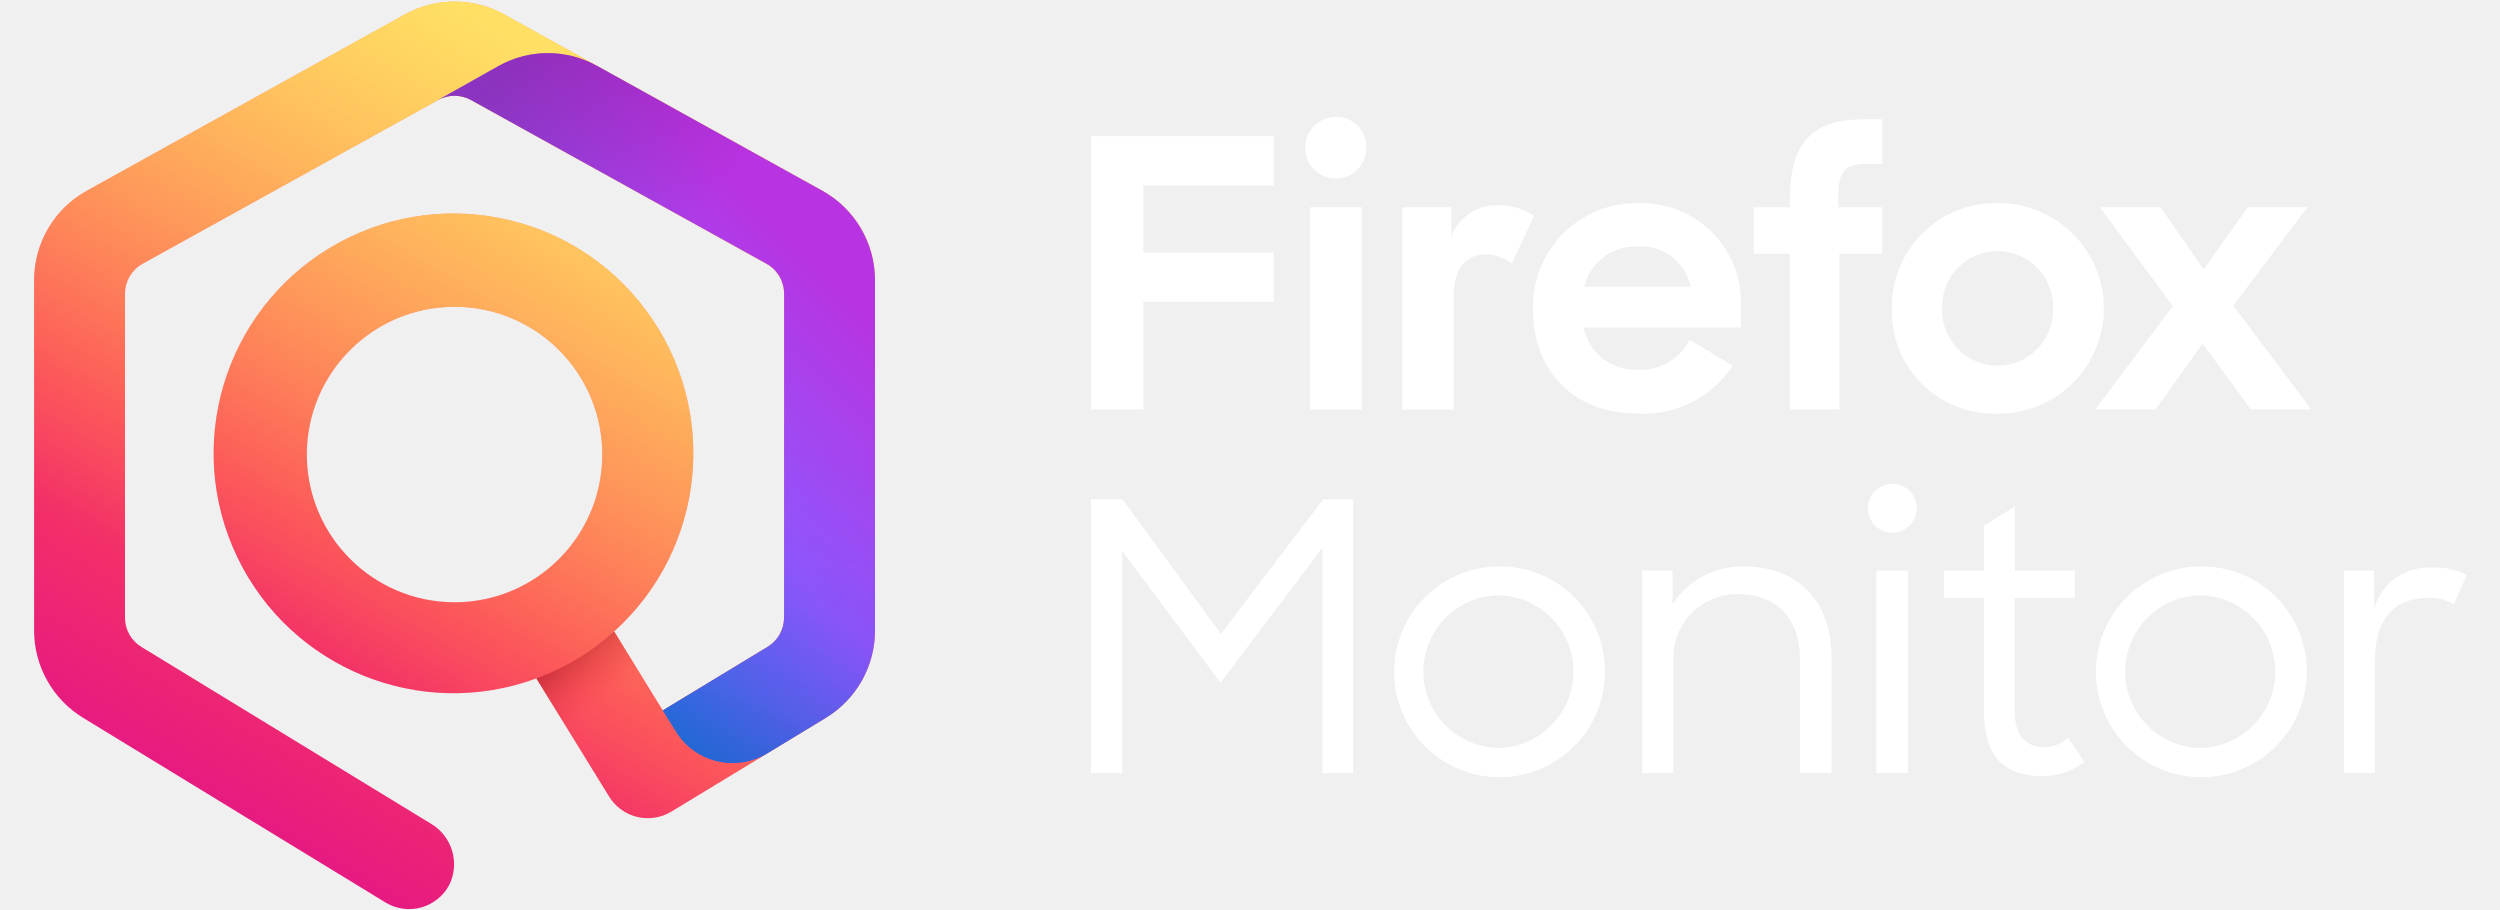
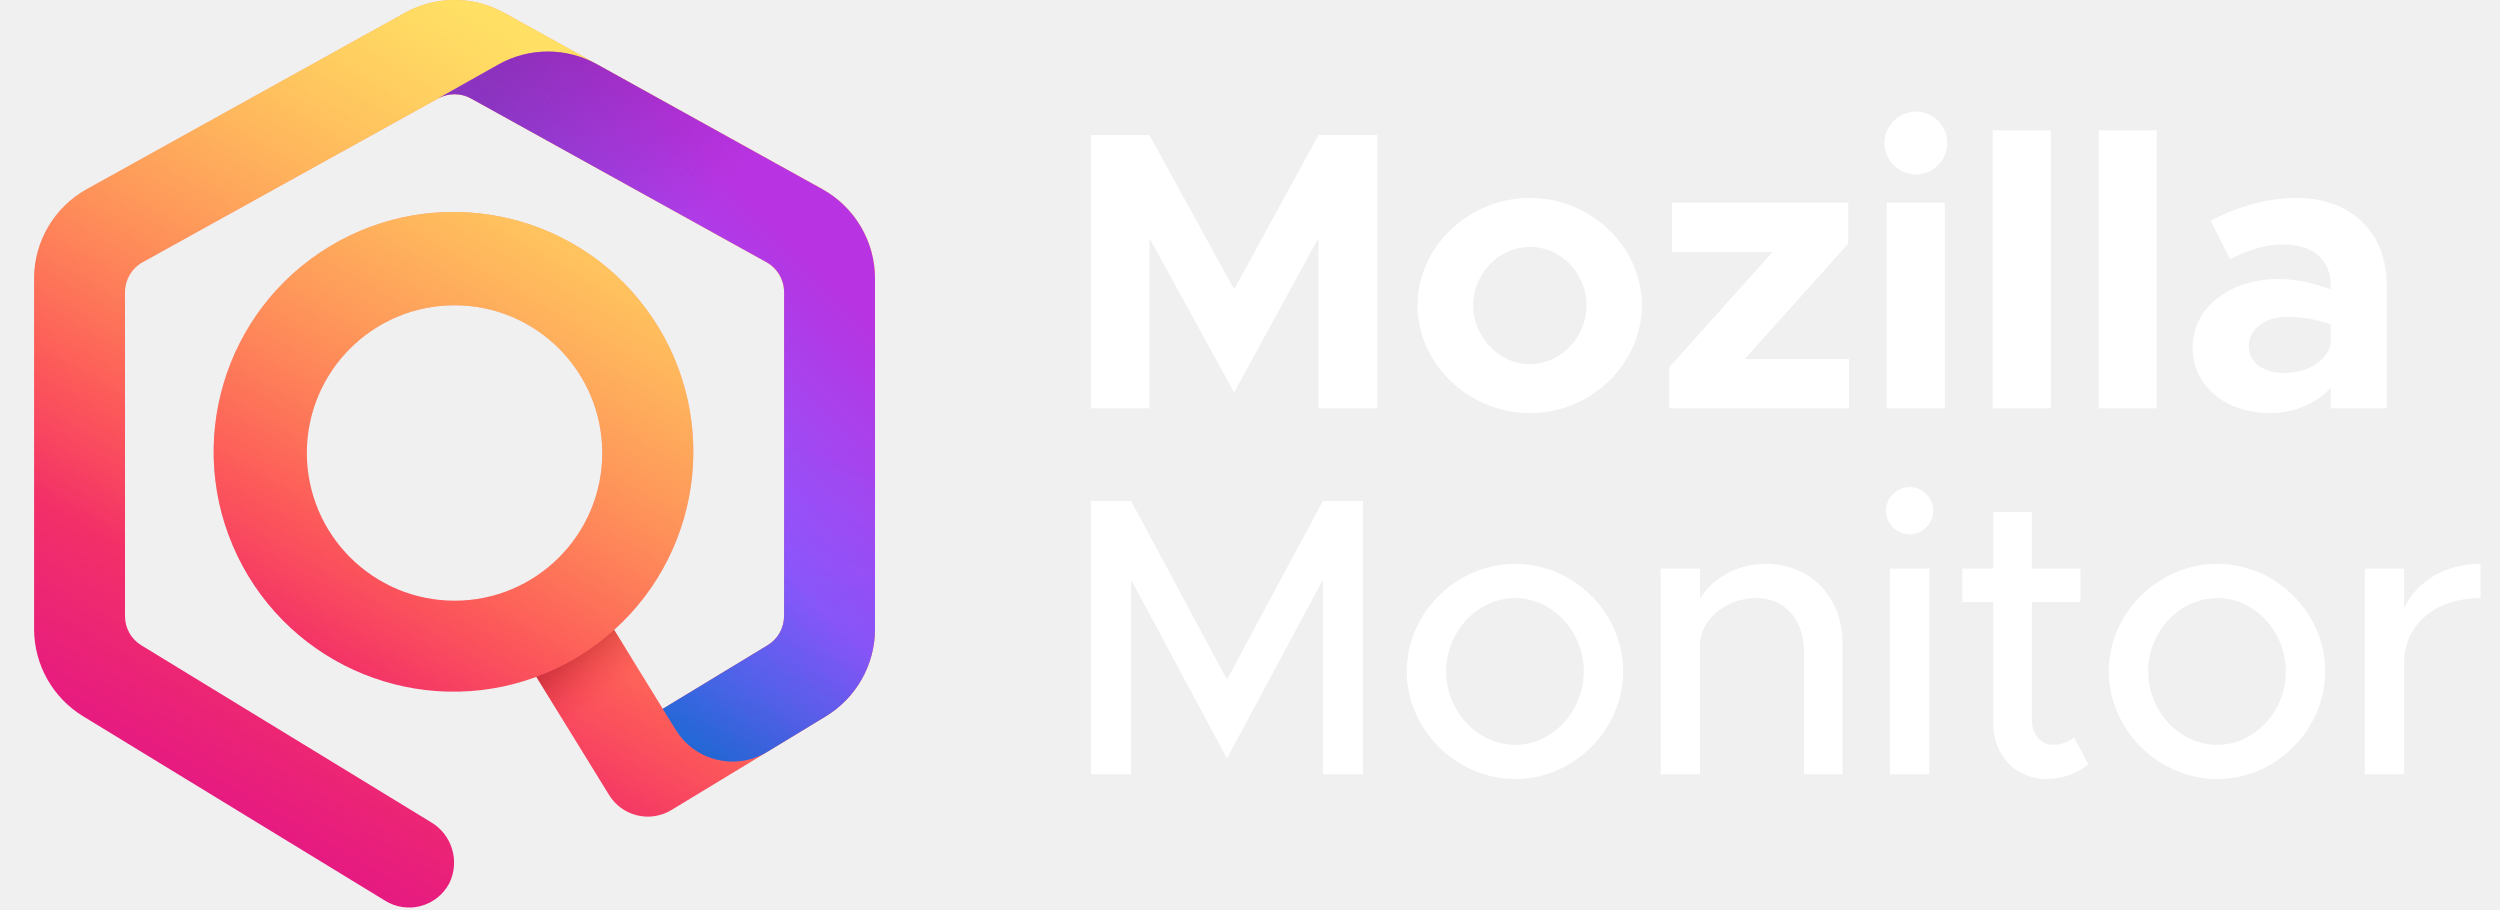
- <svg xmlns="http://www.w3.org/2000/svg" xmlns:xlink="http://www.w3.org/1999/xlink" width="220" height="80" viewBox="0 0 220 80">
+ <svg xmlns="http://www.w3.org/2000/svg" width="220" height="80" viewBox="0 0 220 80">
  <defs>
-     <linearGradient id="a" x1="54.419" y1="9.758" x2="16.72" y2="75.055" gradientUnits="userSpaceOnUse">
+     <linearGradient id="a" x1="54.419" x2="16.72" y1="9.758" y2="75.055" gradientUnits="userSpaceOnUse">
      <stop offset="0" stop-color="#ff9640" />
      <stop offset=".6" stop-color="#fc4055" />
      <stop offset="1" stop-color="#e31587" />
    </linearGradient>
-     <linearGradient id="b" x1="54.419" y1="9.758" x2="16.72" y2="75.055" gradientUnits="userSpaceOnUse">
+     <linearGradient id="b" x1="54.419" x2="16.72" y1="9.758" y2="75.055" gradientUnits="userSpaceOnUse">
      <stop offset="0" stop-color="#fff36e" stop-opacity=".8" />
      <stop offset=".094" stop-color="#fff36e" stop-opacity=".699" />
      <stop offset=".752" stop-color="#fff36e" stop-opacity="0" />
    </linearGradient>
-     <linearGradient id="c" x1="35.583" y1="53.055" x2="67.226" y2="21.412" gradientUnits="userSpaceOnUse">
+     <linearGradient id="c" x1="35.583" x2="67.226" y1="53.055" y2="21.412" gradientUnits="userSpaceOnUse">
      <stop offset="0" stop-color="#0090ed" />
      <stop offset=".325" stop-color="#5b6df8" />
      <stop offset=".529" stop-color="#9059ff" />
      <stop offset="1" stop-color="#b833e1" />
    </linearGradient>
-     <linearGradient id="d" x1="46.271" y1="56.809" x2="51.587" y2="63.145" gradientUnits="userSpaceOnUse">
+     <linearGradient id="d" x1="46.271" x2="51.587" y1="56.809" y2="63.145" gradientUnits="userSpaceOnUse">
      <stop offset="0" stop-color="#960e18" stop-opacity=".6" />
      <stop offset=".192" stop-color="#ac1624" stop-opacity=".476" />
      <stop offset=".579" stop-color="#e42c41" stop-opacity=".156" />
      <stop offset=".75" stop-color="#ff3750" stop-opacity="0" />
    </linearGradient>
-     <linearGradient id="e" x1="60.476" y1="70.615" x2="74.703" y2="33.486" gradientUnits="userSpaceOnUse">
+     <linearGradient id="e" x1="60.476" x2="74.703" y1="70.615" y2="33.486" gradientUnits="userSpaceOnUse">
      <stop offset="0" stop-color="#054096" stop-opacity=".5" />
      <stop offset=".054" stop-color="#0f3d9c" stop-opacity=".441" />
      <stop offset=".261" stop-color="#2f35b1" stop-opacity=".249" />
      <stop offset=".466" stop-color="#462fbf" stop-opacity=".111" />
      <stop offset=".669" stop-color="#542bc8" stop-opacity=".028" />
      <stop offset=".864" stop-color="#592acb" stop-opacity="0" />
    </linearGradient>
-     <linearGradient id="f" x1="41.912" y1="5.95" x2="74.239" y2="33.449" gradientUnits="userSpaceOnUse">
+     <linearGradient id="f" x1="41.912" x2="74.239" y1="5.95" y2="33.449" gradientUnits="userSpaceOnUse">
      <stop offset="0" stop-color="#722291" stop-opacity=".5" />
      <stop offset=".5" stop-color="#722291" stop-opacity="0" />
    </linearGradient>
    <symbol id="g" data-name="Icon 80 (Full Color)" viewBox="0 0 74 79.866">
-       <path d="M69.363 16.646l-28-15.518a9 9 0 0 0-8.726 0l-28 15.518A9 9 0 0 0 0 24.518v30.83a9 9 0 0 0 4.309 7.681l26.606 16.248a4 4 0 0 0 5.617-1.536 4.132 4.132 0 0 0-1.614-5.394L9.436 56.786A3 3 0 0 1 8 54.226V25.7a3 3 0 0 1 1.546-2.624l26-14.41a3 3 0 0 1 2.908 0l26 14.41A3 3 0 0 1 66 25.7v28.513a3 3 0 0 1-1.444 2.565l-9.233 5.6-4.278-6.948a21.106 21.106 0 1 0-6.845 4.135l6.4 10.394a4 4 0 0 0 5.482 1.324l13.594-8.25A9 9 0 0 0 74 55.339V24.518a9 9 0 0 0-4.637-7.872zM24 39.863a13 13 0 1 1 13 13 13.015 13.015 0 0 1-13-13z" fill="url(#a)" />
-       <path d="M69.363 16.646l-28-15.518a9 9 0 0 0-8.726 0l-28 15.518A9 9 0 0 0 0 24.518v30.83a9 9 0 0 0 4.309 7.681l26.606 16.248a4 4 0 0 0 5.617-1.536 4.132 4.132 0 0 0-1.614-5.394L9.436 56.786A3 3 0 0 1 8 54.226V25.7a3 3 0 0 1 1.546-2.624l26-14.41a3 3 0 0 1 2.908 0l26 14.41A3 3 0 0 1 66 25.7v28.513a3 3 0 0 1-1.444 2.565l-9.233 5.6-4.278-6.948a21.106 21.106 0 1 0-6.845 4.135l6.4 10.394a4 4 0 0 0 5.482 1.324l13.594-8.25A9 9 0 0 0 74 55.339V24.518a9 9 0 0 0-4.637-7.872zM24 39.863a13 13 0 1 1 13 13 13.015 13.015 0 0 1-13-13z" fill="url(#b)" />
-       <path d="M40.868 5.673a8.875 8.875 0 0 1 8.651-.024l.8.443 19.044 10.554A9 9 0 0 1 74 24.518v30.821a9 9 0 0 1-4.331 7.694l-5.161 3.132a5.863 5.863 0 0 1-8.018-1.912l-1.167-1.872 9.233-5.6A3 3 0 0 0 66 54.213V25.7a3 3 0 0 0-1.546-2.624l-26-14.41a3 3 0 0 0-2.908 0z" fill="url(#c)" />
-       <path d="M48.447 66.471L44.2 59.565a20.985 20.985 0 0 0 6.848-4.135l4.278 6.951z" opacity=".9" fill="url(#d)" />
-       <path d="M66 54.213a3 3 0 0 1-1.444 2.565l-9.233 5.6 1.167 1.872a5.863 5.863 0 0 0 8.018 1.912l5.161-3.132A9 9 0 0 0 74 55.339v-16.01h-8z" opacity=".9" fill="url(#e)" />
-       <path d="M69.363 16.646L50.32 6.092l-.8-.443a8.875 8.875 0 0 0-8.651.024l-5.322 2.99a3 3 0 0 1 2.908 0l26 14.41A3 3 0 0 1 66 25.7v13.629h8V24.518a9 9 0 0 0-4.637-7.872z" fill="url(#f)" />
+       <path fill="url(#a)" d="m69.363 16.646-28-15.518a9 9 0 0 0-8.726 0l-28 15.518A9 9 0 0 0 0 24.518v30.83a9 9 0 0 0 4.309 7.681l26.606 16.248a4 4 0 0 0 5.617-1.536 4.132 4.132 0 0 0-1.614-5.394L9.436 56.786A3 3 0 0 1 8 54.226V25.7a3 3 0 0 1 1.546-2.624l26-14.41a3 3 0 0 1 2.908 0l26 14.41A3 3 0 0 1 66 25.7v28.513a3 3 0 0 1-1.444 2.565l-9.233 5.6-4.278-6.948a21.106 21.106 0 1 0-6.845 4.135l6.4 10.394a4 4 0 0 0 5.482 1.324l13.594-8.25A9 9 0 0 0 74 55.339V24.518a9 9 0 0 0-4.637-7.872zM24 39.863a13 13 0 1 1 13 13 13.015 13.015 0 0 1-13-13z" />
+       <path fill="url(#b)" d="m69.363 16.646-28-15.518a9 9 0 0 0-8.726 0l-28 15.518A9 9 0 0 0 0 24.518v30.83a9 9 0 0 0 4.309 7.681l26.606 16.248a4 4 0 0 0 5.617-1.536 4.132 4.132 0 0 0-1.614-5.394L9.436 56.786A3 3 0 0 1 8 54.226V25.7a3 3 0 0 1 1.546-2.624l26-14.41a3 3 0 0 1 2.908 0l26 14.41A3 3 0 0 1 66 25.7v28.513a3 3 0 0 1-1.444 2.565l-9.233 5.6-4.278-6.948a21.106 21.106 0 1 0-6.845 4.135l6.4 10.394a4 4 0 0 0 5.482 1.324l13.594-8.25A9 9 0 0 0 74 55.339V24.518a9 9 0 0 0-4.637-7.872zM24 39.863a13 13 0 1 1 13 13 13.015 13.015 0 0 1-13-13z" />
+       <path fill="url(#c)" d="M40.868 5.673a8.875 8.875 0 0 1 8.651-.024l.8.443 19.044 10.554A9 9 0 0 1 74 24.518v30.821a9 9 0 0 1-4.331 7.694l-5.161 3.132a5.863 5.863 0 0 1-8.018-1.912l-1.167-1.872 9.233-5.6A3 3 0 0 0 66 54.213V25.7a3 3 0 0 0-1.546-2.624l-26-14.41a3 3 0 0 0-2.908 0z" />
+       <path fill="url(#d)" d="M48.447 66.471 44.2 59.565a20.985 20.985 0 0 0 6.848-4.135l4.278 6.951z" opacity=".9" />
+       <path fill="url(#e)" d="M66 54.213a3 3 0 0 1-1.444 2.565l-9.233 5.6 1.167 1.872a5.863 5.863 0 0 0 8.018 1.912l5.161-3.132A9 9 0 0 0 74 55.339v-16.01h-8z" opacity=".9" />
+       <path fill="url(#f)" d="M69.363 16.646 50.32 6.092l-.8-.443a8.875 8.875 0 0 0-8.651.024l-5.322 2.99a3 3 0 0 1 2.908 0l26 14.41A3 3 0 0 1 66 25.7v13.629h8V24.518a9 9 0 0 0-4.637-7.872z" />
    </symbol>
  </defs>
-   <use data-name="Icon 80 (Full Color)" width="74" height="79.866" transform="translate(3 .137)" xlink:href="#g" />
-   <path d="M96 11.978h16.09v4.35h-11.474v5.9h11.474v4.316h-11.474v9.49H96zm21.563-1.68a2.588 2.588 0 0 1 2.67 2.7 2.687 2.687 0 0 1-5.374.066 2.669 2.669 0 0 1 2.704-2.764zm-2.275 7.941h4.55v17.792h-4.55zm17.738 4.942a3.682 3.682 0 0 0-2.209-.791c-1.847 0-2.9 1.186-2.9 3.789v9.852H123.4V18.239h4.319v2.57a4.244 4.244 0 0 1 4.254-2.735A5.4 5.4 0 0 1 135 19zm1.879 4.052a9.1 9.1 0 0 1 9.166-9.357 8.759 8.759 0 0 1 9.133 9.061v1.878h-13.848a4.661 4.661 0 0 0 4.913 3.723 4.772 4.772 0 0 0 4.418-2.636l3.791 2.274a9.354 9.354 0 0 1-8.341 4.217c-5.77 0-9.232-3.855-9.232-9.16zm4.517-2.009h9.364a4.486 4.486 0 0 0-4.748-3.526 4.573 4.573 0 0 0-4.616 3.526zm14.9-6.985h3.2v-.89c0-4.843 2.044-6.853 6.528-6.853h1.582v3.921h-1.285c-2.111 0-2.572.724-2.572 2.932v.89h3.857v4.085h-3.758v13.707h-4.352V22.324h-3.2zm12.166 8.9a9.113 9.113 0 0 1 9.3-9.259 9.259 9.259 0 1 1 0 18.517 8.977 8.977 0 0 1-9.297-9.262zm14.177 0a4.882 4.882 0 1 0-9.759 0 4.882 4.882 0 1 0 9.759 0zm10.55-.2l-6.429-8.7h5.341l3.792 5.469 3.89-5.469h5.243l-6.525 8.661 6.857 9.127h-5.308l-4.253-5.8-4.121 5.8h-5.308z" fill="#fff" data-name="Wordmark - Firefox" />
-   <path d="M107.441 55.787L98.777 43.94H96v24.09h2.744V48.461l8.664 11.616 8.966-11.88V68.03h2.709V43.94h-2.642zm24.39-5.94a9.274 9.274 0 1 0 9.4 9.274 9.213 9.213 0 0 0-9.4-9.274zm0 15.972a6.717 6.717 0 0 1 0-13.431 6.716 6.716 0 0 1 0 13.431zm21.647-15.972a7.245 7.245 0 0 0-6.289 3.333v-2.97h-2.677v17.82h2.743v-9.9a5.6 5.6 0 0 1 5.687-5.842c3.513 0 5.453 2.244 5.453 5.709V68.03h2.777V57.866c0-4.982-2.972-8.019-7.694-8.019zm11.643 18.183h2.779V50.21h-2.777zm1.372-25.443a2.145 2.145 0 1 0 2.175 2.145 2.106 2.106 0 0 0-2.175-2.145zm13.415 23.166c-1.539 0-2.609-.891-2.609-3.168v-9.966h5.285V50.21H177.3v-5.643l-2.71 1.716v3.927h-3.513v2.409h3.513v10.032c0 3.928 1.807 5.643 5.118 5.643a5.849 5.849 0 0 0 3.713-1.254l-1.439-2.14a2.928 2.928 0 0 1-2.074.853zm13.683-15.906a9.274 9.274 0 1 0 9.4 9.274 9.213 9.213 0 0 0-9.4-9.274zm0 15.972a6.717 6.717 0 0 1 0-13.431 6.716 6.716 0 0 1 0 13.431zm20.476-15.873a5 5 0 0 0-5.152 3.63V50.21h-2.643v17.82h2.71v-9.768c0-3.927 1.739-5.643 4.75-5.643a4.009 4.009 0 0 1 2.208.561l1.137-2.573a5.955 5.955 0 0 0-3.01-.661z" fill="#fff" />
+   <use width="74" height="79.866" data-name="Icon 80 (Full Color)" href="#g" transform="translate(3)" />
+   <path d="M96 68.138V44.089h3.536l8.438 15.717 8.437-15.717h3.533v24.049h-3.533V51.022l-8.437 15.716-8.438-15.716v17.116H96Zm37.352.419c-5.182 0-9.558-4.34-9.558-9.485s4.376-9.452 9.558-9.452c5.145 0 9.486 4.307 9.486 9.452s-4.341 9.485-9.486 9.485Zm0-3.01c3.254 0 6.019-2.94 6.019-6.475 0-3.502-2.765-6.442-6.019-6.442-3.327 0-6.092 2.94-6.092 6.442 0 3.535 2.765 6.475 6.092 6.475Zm21.994-15.927c3.994 0 6.794 2.905 6.794 7.001v11.517h-3.396V57.215c0-2.693-1.715-4.585-4.165-4.585-2.521 0-4.693 1.644-4.972 3.782v11.726h-3.466V50.039h3.466v2.625c1.085-1.785 3.29-3.044 5.739-3.044Zm12.716-2.591a2.107 2.107 0 0 1-2.099-2.101c0-1.085.912-2.065 2.099-2.065 1.12 0 2.065.98 2.065 2.065 0 1.122-.945 2.101-2.065 2.101Zm-1.749 21.109V50.039h3.466v18.099h-3.466Zm16.199-3.255 1.262 2.379a5.824 5.824 0 0 1-3.607 1.295c-2.798 0-4.76-2.028-4.76-4.934V52.98h-2.731v-2.941h2.731v-4.971h3.395v4.971h4.271v2.941h-4.271v10.397c0 1.261.84 2.17 1.855 2.17.771 0 1.47-.281 1.855-.664Zm12.618 3.674c-5.179 0-9.557-4.34-9.557-9.485s4.378-9.452 9.557-9.452c5.147 0 9.488 4.307 9.488 9.452s-4.341 9.485-9.488 9.485Zm0-3.01c3.257 0 6.023-2.94 6.023-6.475 0-3.502-2.766-6.442-6.023-6.442-3.323 0-6.09 2.94-6.09 6.442 0 3.535 2.767 6.475 6.09 6.475Zm16.434-12.042c1.156-2.38 3.606-3.885 6.721-3.885v3.01c-3.747 0-6.406 2.065-6.721 5.216v10.292h-3.466V50.039h3.466v3.466ZM96 35.934V11.885h5.148l7.456 13.581 7.42-13.581h5.181v24.049h-5.181V20.951l-7.42 13.583-7.456-13.583v14.983H96Zm38.648.419c-5.391 0-9.907-4.34-9.907-9.485s4.516-9.452 9.907-9.452c5.356 0 9.836 4.307 9.836 9.452s-4.48 9.485-9.836 9.485Zm0-4.306c2.696 0 4.971-2.38 4.971-5.179 0-2.801-2.275-5.145-4.971-5.145-2.731 0-5.006 2.344-5.006 5.145 0 2.799 2.275 5.179 5.006 5.179Zm12.239 3.887v-3.607l9.101-10.153h-8.856v-4.339h15.509v3.606l-9.104 10.153h9.174v4.34h-15.824ZM168.63 15.35a2.786 2.786 0 0 1-2.8-2.8c0-1.435 1.224-2.731 2.8-2.731 1.506 0 2.73 1.296 2.73 2.731 0 1.539-1.224 2.8-2.73 2.8Zm-2.591 20.584V17.835h5.111v18.099h-5.111Zm9.324 0v-24.47h5.111v24.47h-5.111Zm9.321 0v-24.47h5.11v24.47h-5.11Zm17.408-18.518c4.724 0 7.946 2.976 7.946 7.701v10.817h-4.936v-1.821c-1.296 1.47-3.361 2.24-5.321 2.24-3.85 0-6.825-2.309-6.825-5.776 0-3.57 3.323-6.021 7.526-6.021 1.47 0 3.081.316 4.62.91v-.349c0-1.926-1.19-3.606-4.165-3.606-1.682 0-3.256.559-4.692 1.296l-1.715-3.396c2.555-1.296 5.041-1.995 7.562-1.995Zm-1.155 15.402c1.96 0 3.815-.911 4.165-2.591v-1.68a11.459 11.459 0 0 0-3.885-.664c-1.856 0-3.326 1.085-3.326 2.554 0 1.47 1.294 2.381 3.046 2.381Z" style="fill:#fff" />
</svg>
